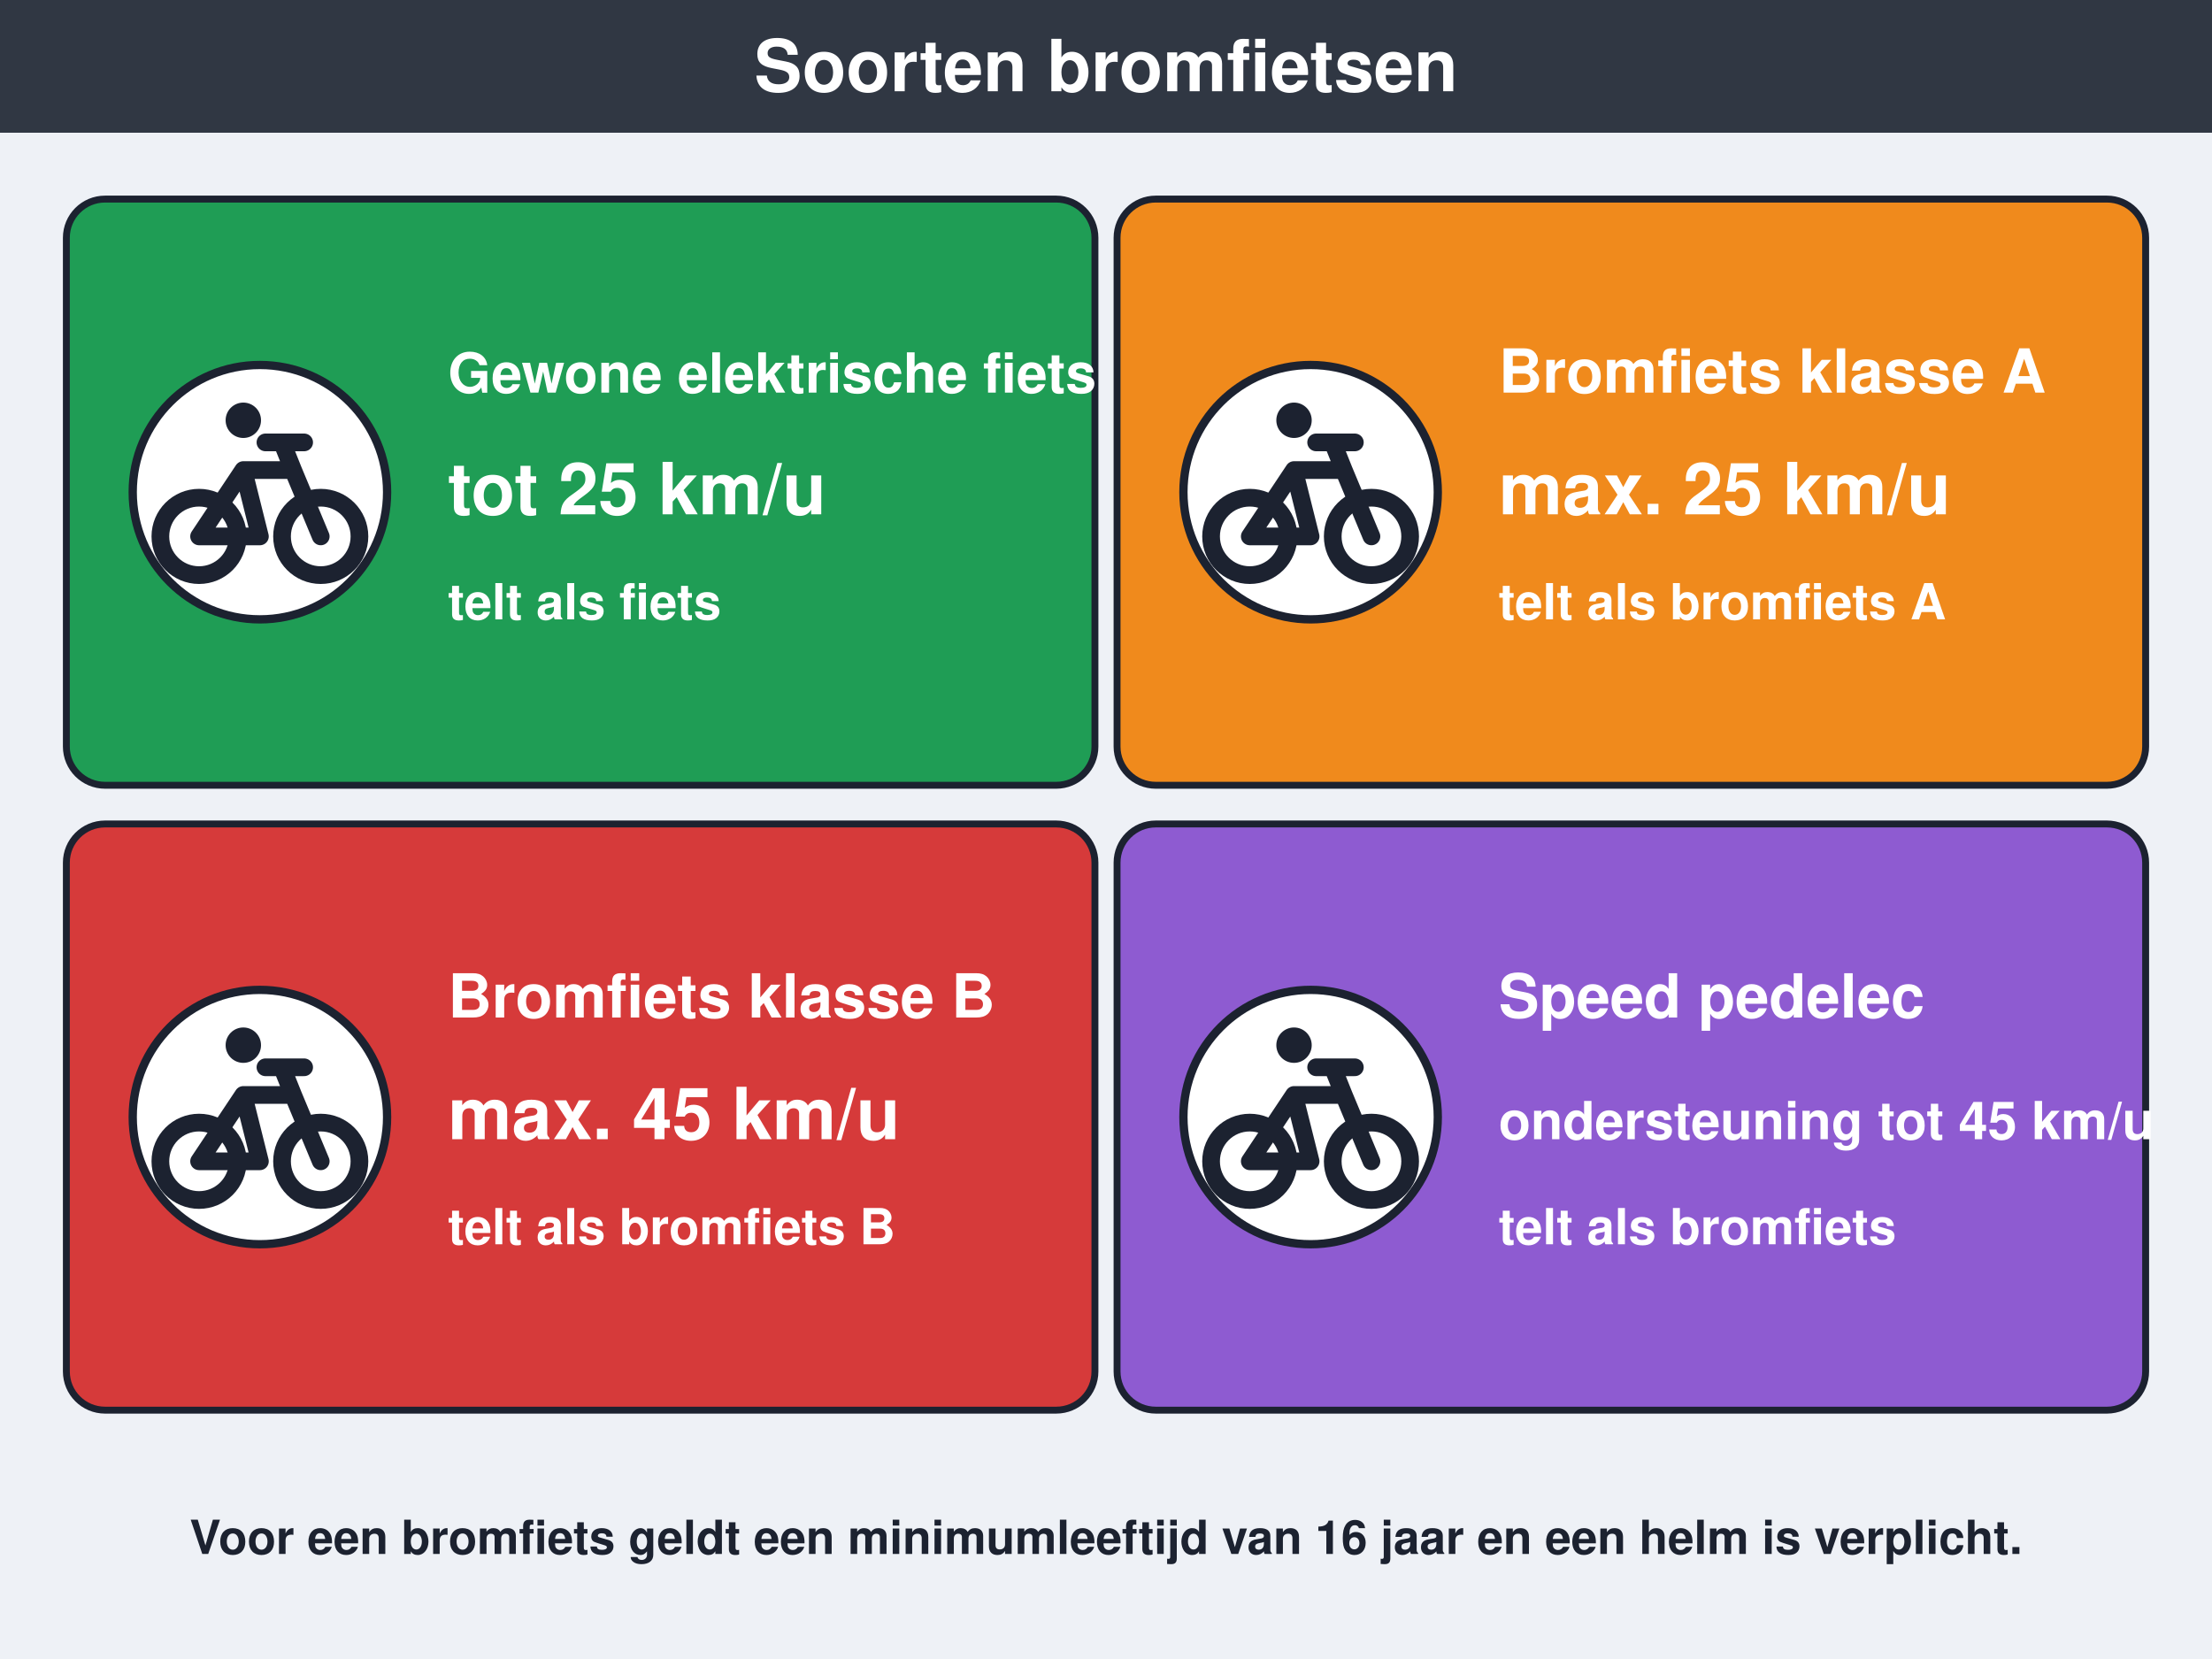
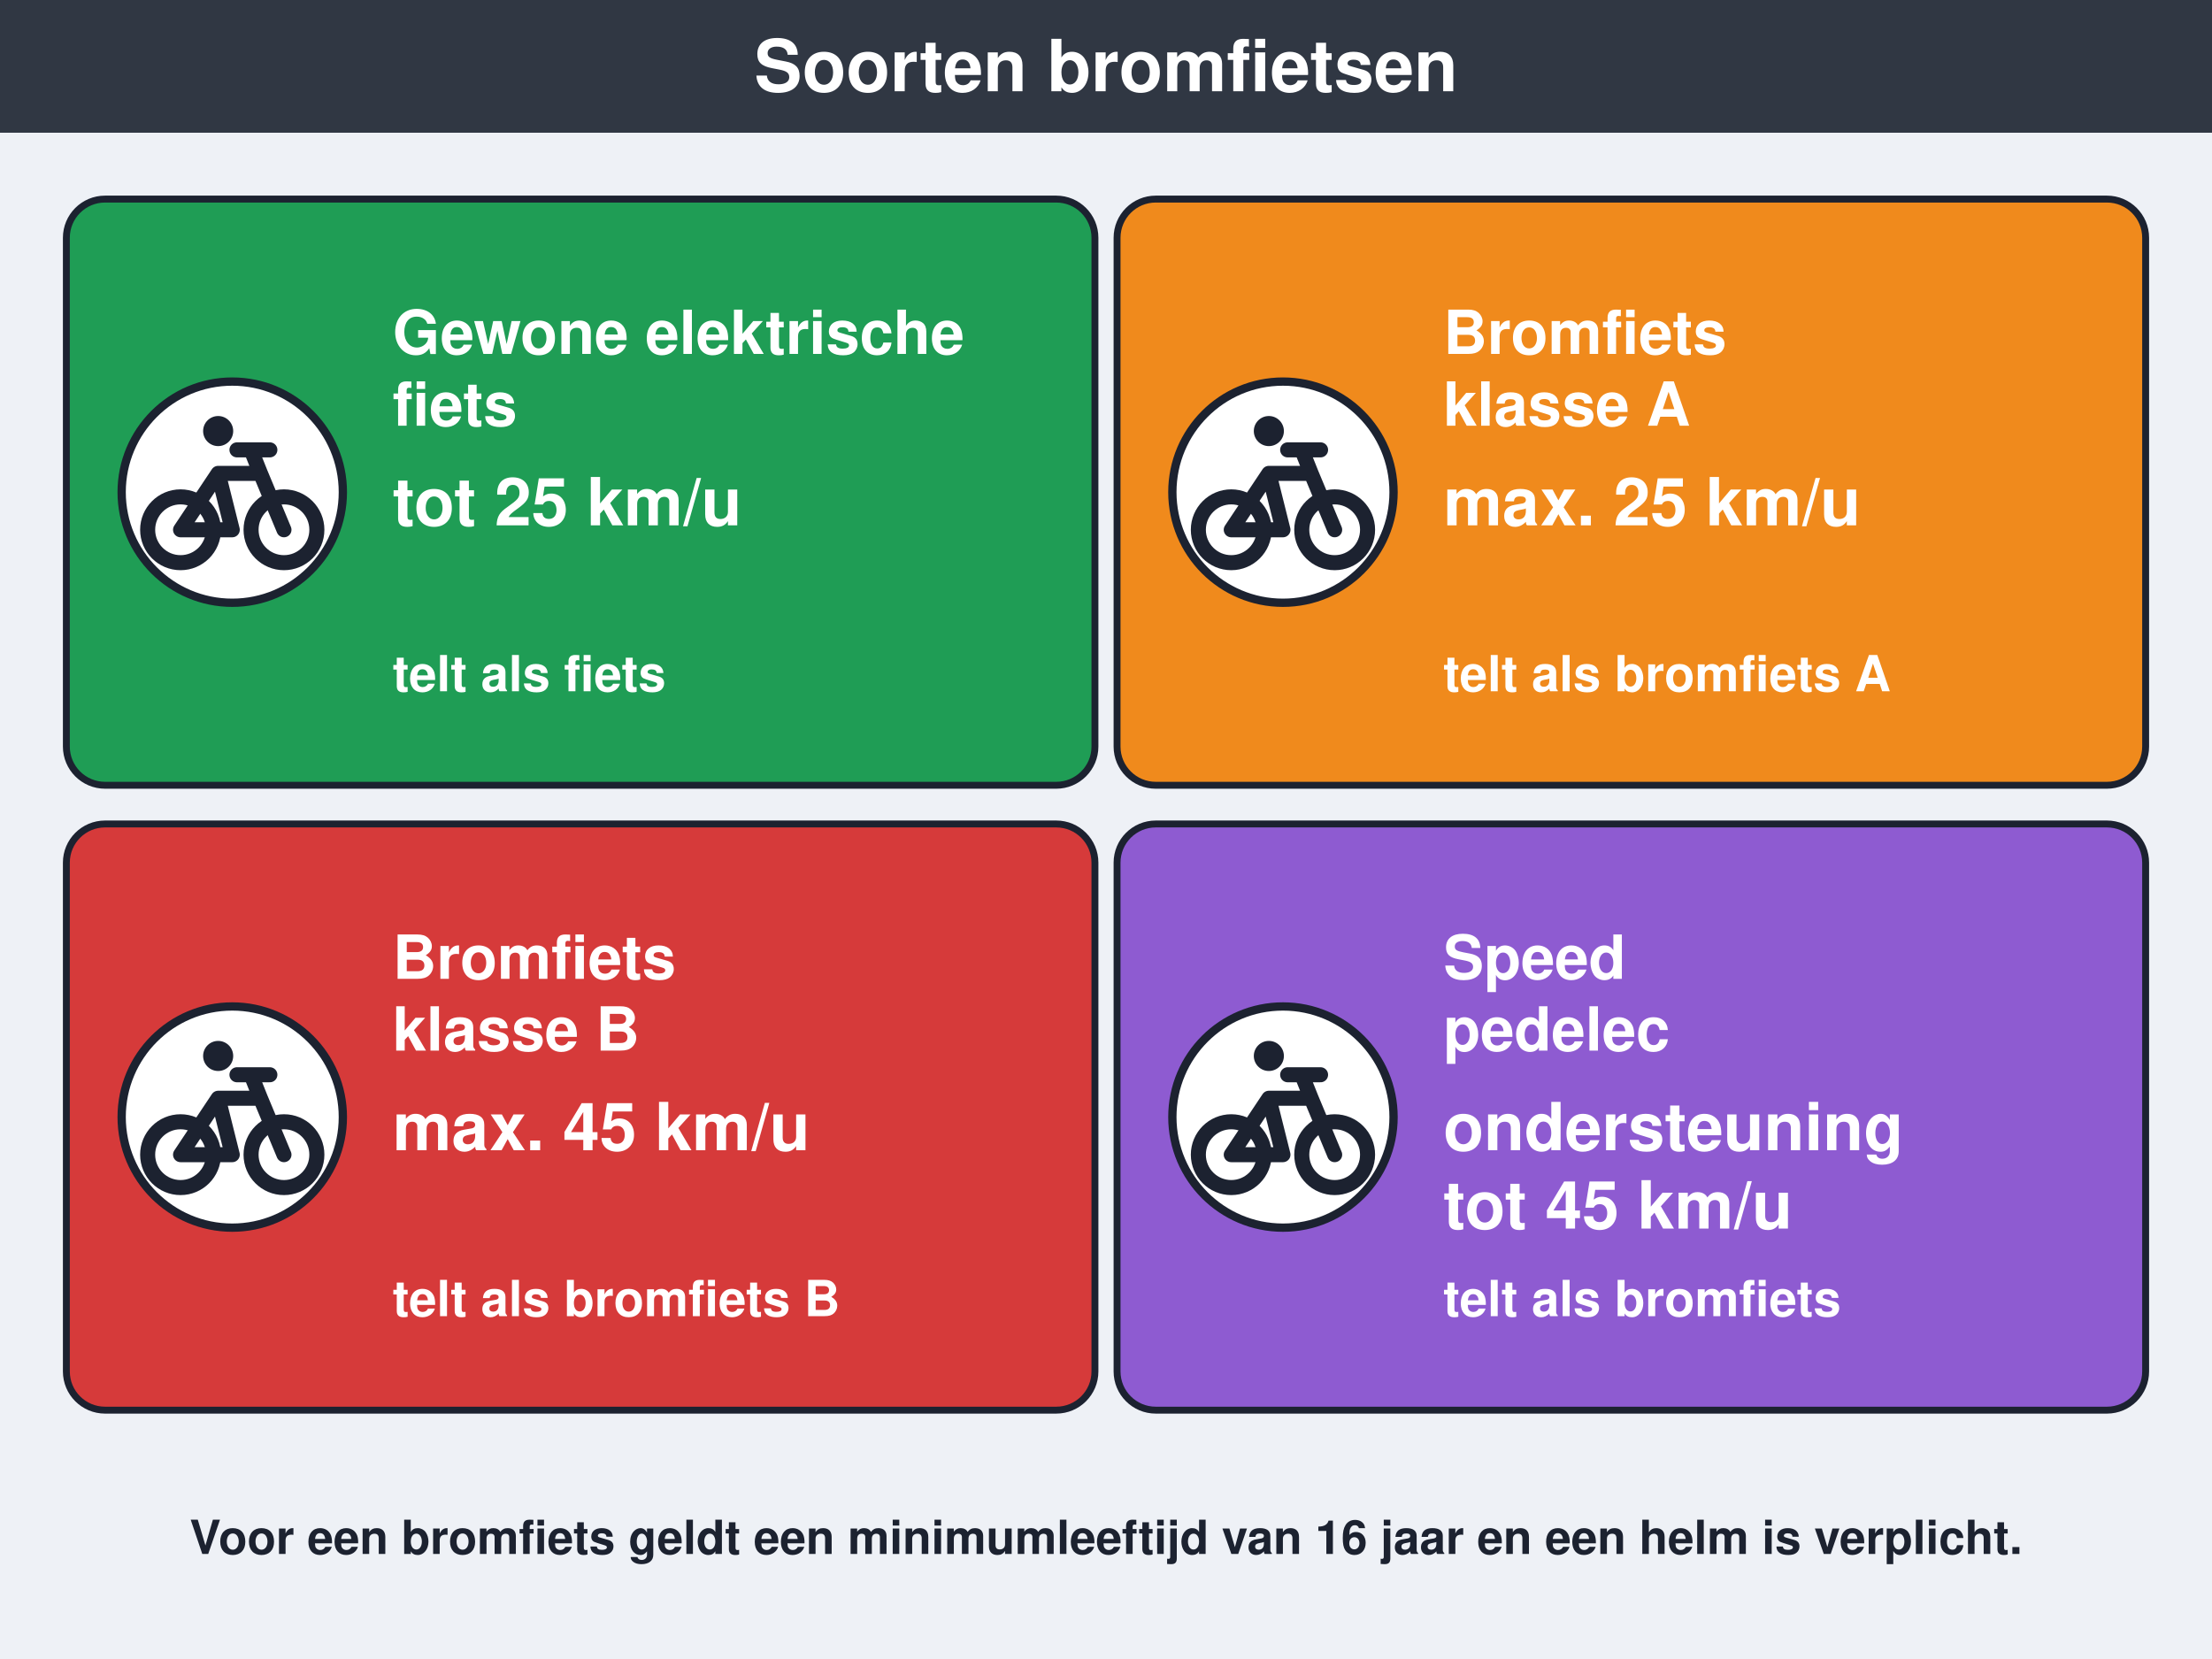
<svg xmlns="http://www.w3.org/2000/svg" viewBox="0 0 800 600" width="800" height="600" role="img" aria-labelledby="t d">
  <rect width="800" height="600" fill="#eef1f6" />
  <rect x="24" y="72" width="372" height="212" rx="14" fill="#1f9d55" stroke="#1c2230" stroke-width="2.5" />
-   <circle cx="94" cy="178" r="46" fill="#fff" stroke="#1c2230" stroke-width="3" />
-   <g transform="translate(94 178) scale(2)" fill="none" stroke="#1c2230" stroke-width="3.2" stroke-linecap="round" stroke-linejoin="round">
+   <circle cx="84" cy="178" r="40" fill="#fff" stroke="#1c2230" stroke-width="3" />
+   <g transform="translate(84 178) scale(1.7)" fill="none" stroke="#1c2230" stroke-width="3.2" stroke-linecap="round" stroke-linejoin="round">
    <circle cx="-11" cy="8" r="7" />
    <circle cx="11" cy="8" r="7" />
    <path d="M-11,8 L-3,-4 L6,-4 L11,8 M-3,-4 L0,8 L-11,8 M6,-4 L4,-9 M1,-9 L8,-9" />
    <circle cx="-3" cy="-13" r="3.2" fill="#1c2230" stroke="none" />
  </g>
-   <text x="162" y="142" font-family="Segoe UI, Helvetica, Arial, sans-serif" font-size="20" font-weight="800" fill="#fff" text-anchor="start">
-     <tspan x="162" dy="0">Gewone elektrische fiets</tspan>
+   <text x="142" y="128" font-family="Segoe UI, Helvetica, Arial, sans-serif" font-size="22" font-weight="800" fill="#fff" text-anchor="start">
+     <tspan x="142" dy="0">Gewone elektrische</tspan>
+     <tspan x="142" dy="25.96">fiets</tspan>
  </text>
-   <text x="162" y="186" font-family="Segoe UI, Helvetica, Arial, sans-serif" font-size="26" font-weight="800" fill="#fff" text-anchor="start">
-     <tspan x="162" dy="0">tot 25 km/u</tspan>
+   <text x="142" y="190" font-family="Segoe UI, Helvetica, Arial, sans-serif" font-size="24" font-weight="800" fill="#fff" text-anchor="start">
+     <tspan x="142" dy="0">tot 25 km/u</tspan>
  </text>
-   <text x="162" y="224" font-family="Segoe UI, Helvetica, Arial, sans-serif" font-size="18" font-weight="600" fill="#fff" text-anchor="start">
-     <tspan x="162" dy="0">telt als fiets</tspan>
+   <text x="142" y="250" font-family="Segoe UI, Helvetica, Arial, sans-serif" font-size="18" font-weight="600" fill="#fff" text-anchor="start">
+     <tspan x="142" dy="0">telt als fiets</tspan>
  </text>
  <rect x="404" y="72" width="372" height="212" rx="14" fill="#f08a1c" stroke="#1c2230" stroke-width="2.5" />
-   <circle cx="474" cy="178" r="46" fill="#fff" stroke="#1c2230" stroke-width="3" />
-   <g transform="translate(474 178) scale(2)" fill="none" stroke="#1c2230" stroke-width="3.2" stroke-linecap="round" stroke-linejoin="round">
+   <circle cx="464" cy="178" r="40" fill="#fff" stroke="#1c2230" stroke-width="3" />
+   <g transform="translate(464 178) scale(1.7)" fill="none" stroke="#1c2230" stroke-width="3.2" stroke-linecap="round" stroke-linejoin="round">
    <circle cx="-11" cy="8" r="7" />
    <circle cx="11" cy="8" r="7" />
    <path d="M-11,8 L-3,-4 L6,-4 L11,8 M-3,-4 L0,8 L-11,8 M6,-4 L4,-9 M1,-9 L8,-9" />
    <circle cx="-3" cy="-13" r="3.2" fill="#1c2230" stroke="none" />
  </g>
-   <text x="542" y="142" font-family="Segoe UI, Helvetica, Arial, sans-serif" font-size="22" font-weight="800" fill="#fff" text-anchor="start">
-     <tspan x="542" dy="0">Bromfiets klasse A</tspan>
+   <text x="522" y="128" font-family="Segoe UI, Helvetica, Arial, sans-serif" font-size="22" font-weight="800" fill="#fff" text-anchor="start">
+     <tspan x="522" dy="0">Bromfiets</tspan>
+     <tspan x="522" dy="25.96">klasse A</tspan>
  </text>
-   <text x="542" y="186" font-family="Segoe UI, Helvetica, Arial, sans-serif" font-size="26" font-weight="800" fill="#fff" text-anchor="start">
-     <tspan x="542" dy="0">max. 25 km/u</tspan>
+   <text x="522" y="190" font-family="Segoe UI, Helvetica, Arial, sans-serif" font-size="24" font-weight="800" fill="#fff" text-anchor="start">
+     <tspan x="522" dy="0">max. 25 km/u</tspan>
  </text>
-   <text x="542" y="224" font-family="Segoe UI, Helvetica, Arial, sans-serif" font-size="18" font-weight="600" fill="#fff" text-anchor="start">
-     <tspan x="542" dy="0">telt als bromfiets A</tspan>
+   <text x="522" y="250" font-family="Segoe UI, Helvetica, Arial, sans-serif" font-size="18" font-weight="600" fill="#fff" text-anchor="start">
+     <tspan x="522" dy="0">telt als bromfiets A</tspan>
  </text>
  <rect x="24" y="298" width="372" height="212" rx="14" fill="#d63a3a" stroke="#1c2230" stroke-width="2.5" />
-   <circle cx="94" cy="404" r="46" fill="#fff" stroke="#1c2230" stroke-width="3" />
-   <g transform="translate(94 404) scale(2)" fill="none" stroke="#1c2230" stroke-width="3.2" stroke-linecap="round" stroke-linejoin="round">
+   <circle cx="84" cy="404" r="40" fill="#fff" stroke="#1c2230" stroke-width="3" />
+   <g transform="translate(84 404) scale(1.7)" fill="none" stroke="#1c2230" stroke-width="3.2" stroke-linecap="round" stroke-linejoin="round">
    <circle cx="-11" cy="8" r="7" />
    <circle cx="11" cy="8" r="7" />
    <path d="M-11,8 L-3,-4 L6,-4 L11,8 M-3,-4 L0,8 L-11,8 M6,-4 L4,-9 M1,-9 L8,-9" />
    <circle cx="-3" cy="-13" r="3.2" fill="#1c2230" stroke="none" />
  </g>
-   <text x="162" y="368" font-family="Segoe UI, Helvetica, Arial, sans-serif" font-size="22" font-weight="800" fill="#fff" text-anchor="start">
-     <tspan x="162" dy="0">Bromfiets klasse B</tspan>
+   <text x="142" y="354" font-family="Segoe UI, Helvetica, Arial, sans-serif" font-size="22" font-weight="800" fill="#fff" text-anchor="start">
+     <tspan x="142" dy="0">Bromfiets</tspan>
+     <tspan x="142" dy="25.96">klasse B</tspan>
  </text>
-   <text x="162" y="412" font-family="Segoe UI, Helvetica, Arial, sans-serif" font-size="26" font-weight="800" fill="#fff" text-anchor="start">
-     <tspan x="162" dy="0">max. 45 km/u</tspan>
+   <text x="142" y="416" font-family="Segoe UI, Helvetica, Arial, sans-serif" font-size="24" font-weight="800" fill="#fff" text-anchor="start">
+     <tspan x="142" dy="0">max. 45 km/u</tspan>
  </text>
-   <text x="162" y="450" font-family="Segoe UI, Helvetica, Arial, sans-serif" font-size="18" font-weight="600" fill="#fff" text-anchor="start">
-     <tspan x="162" dy="0">telt als bromfiets B</tspan>
+   <text x="142" y="476" font-family="Segoe UI, Helvetica, Arial, sans-serif" font-size="18" font-weight="600" fill="#fff" text-anchor="start">
+     <tspan x="142" dy="0">telt als bromfiets B</tspan>
  </text>
  <rect x="404" y="298" width="372" height="212" rx="14" fill="#8e5bd1" stroke="#1c2230" stroke-width="2.5" />
-   <circle cx="474" cy="404" r="46" fill="#fff" stroke="#1c2230" stroke-width="3" />
-   <g transform="translate(474 404) scale(2)" fill="none" stroke="#1c2230" stroke-width="3.2" stroke-linecap="round" stroke-linejoin="round">
+   <circle cx="464" cy="404" r="40" fill="#fff" stroke="#1c2230" stroke-width="3" />
+   <g transform="translate(464 404) scale(1.7)" fill="none" stroke="#1c2230" stroke-width="3.2" stroke-linecap="round" stroke-linejoin="round">
    <circle cx="-11" cy="8" r="7" />
    <circle cx="11" cy="8" r="7" />
    <path d="M-11,8 L-3,-4 L6,-4 L11,8 M-3,-4 L0,8 L-11,8 M6,-4 L4,-9 M1,-9 L8,-9" />
    <circle cx="-3" cy="-13" r="3.2" fill="#1c2230" stroke="none" />
  </g>
-   <text x="542" y="368" font-family="Segoe UI, Helvetica, Arial, sans-serif" font-size="22" font-weight="800" fill="#fff" text-anchor="start">
-     <tspan x="542" dy="0">Speed pedelec</tspan>
+   <text x="522" y="354" font-family="Segoe UI, Helvetica, Arial, sans-serif" font-size="22" font-weight="800" fill="#fff" text-anchor="start">
+     <tspan x="522" dy="0">Speed</tspan>
+     <tspan x="522" dy="25.96">pedelec</tspan>
  </text>
-   <text x="542" y="412" font-family="Segoe UI, Helvetica, Arial, sans-serif" font-size="19" font-weight="800" fill="#fff" text-anchor="start">
-     <tspan x="542" dy="0">ondersteuning tot 45 km/u</tspan>
+   <text x="522" y="416" font-family="Segoe UI, Helvetica, Arial, sans-serif" font-size="24" font-weight="800" fill="#fff" text-anchor="start">
+     <tspan x="522" dy="0">ondersteuning</tspan>
+     <tspan x="522" dy="28.32">tot 45 km/u</tspan>
  </text>
-   <text x="542" y="450" font-family="Segoe UI, Helvetica, Arial, sans-serif" font-size="18" font-weight="600" fill="#fff" text-anchor="start">
-     <tspan x="542" dy="0">telt als bromfiets</tspan>
+   <text x="522" y="476" font-family="Segoe UI, Helvetica, Arial, sans-serif" font-size="18" font-weight="600" fill="#fff" text-anchor="start">
+     <tspan x="522" dy="0">telt als bromfiets</tspan>
  </text>
  <text x="400" y="562" font-family="Segoe UI, Helvetica, Arial, sans-serif" font-size="17" font-weight="600" fill="#1c2230" text-anchor="middle">
    <tspan x="400" dy="0">Voor een bromfiets geldt een minimumleeftijd van 16 jaar en een helm is verplicht.</tspan>
  </text>
  <rect x="0" y="0" width="800" height="48" fill="#1c2230" opacity="0.9" />
  <text x="400" y="33" font-family="Segoe UI, Helvetica, Arial, sans-serif" font-size="26" font-weight="700" fill="#fff" text-anchor="middle">
    <tspan x="400" dy="0">Soorten bromfietsen</tspan>
  </text>
</svg>
